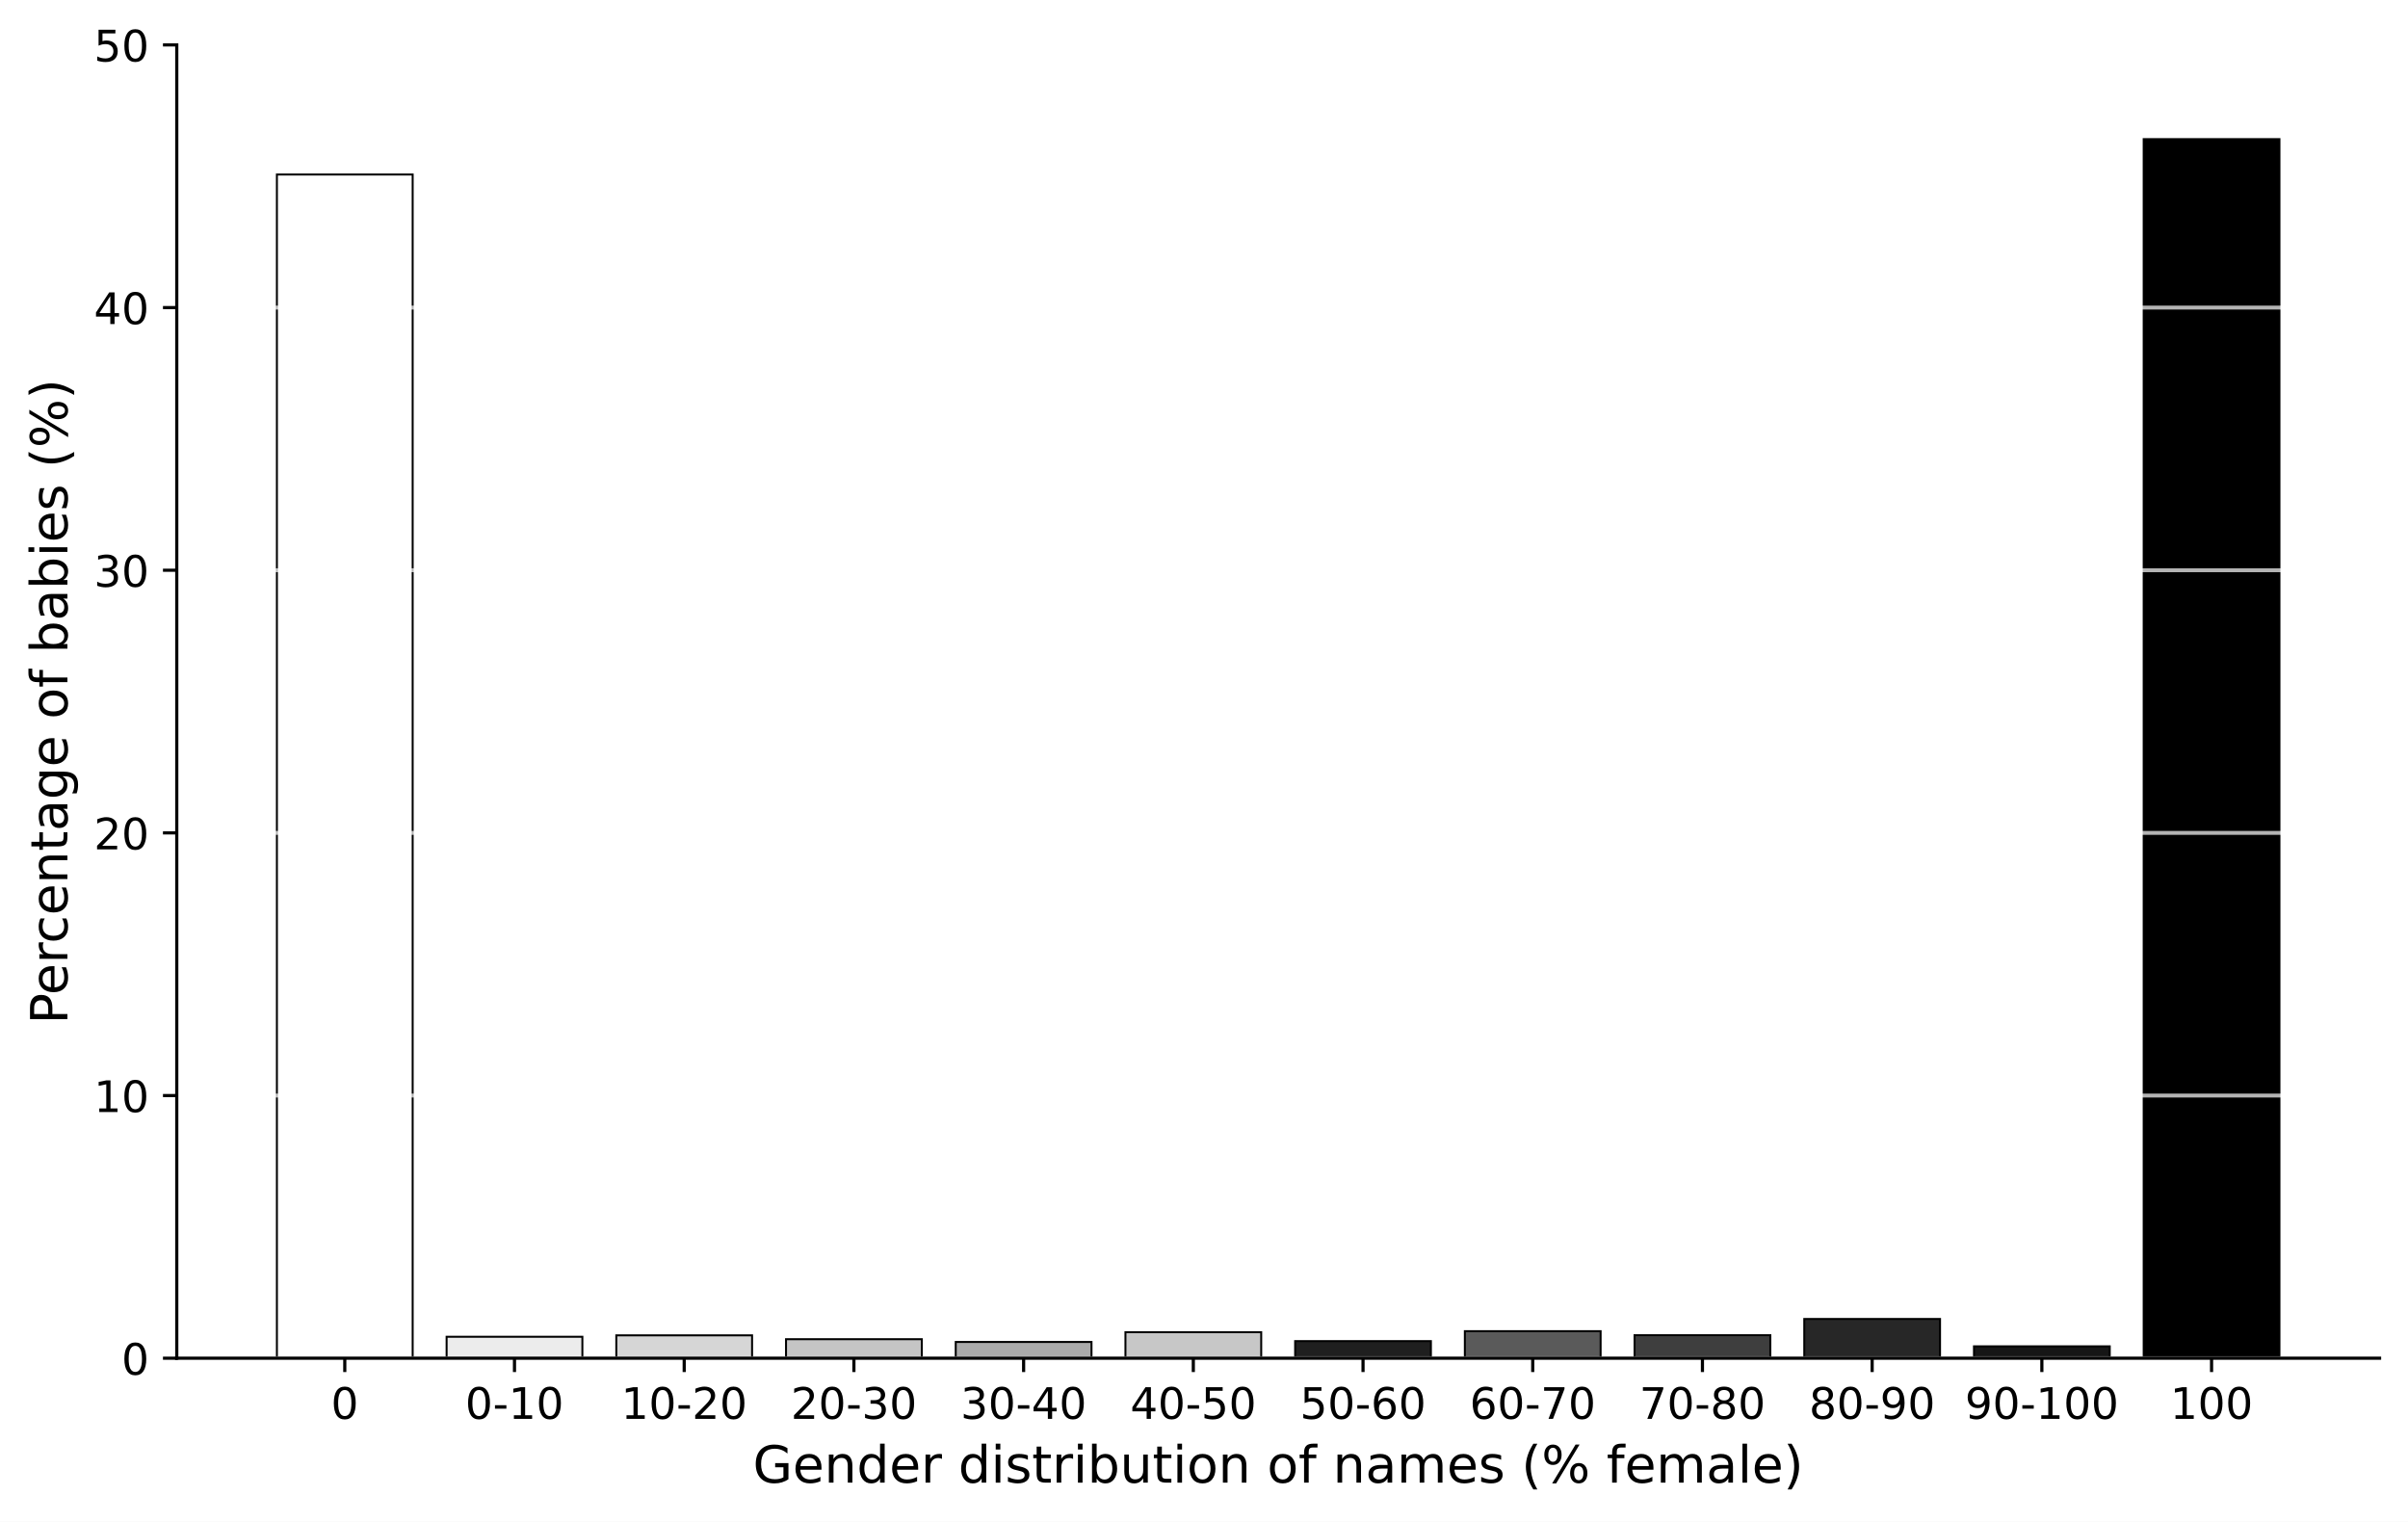
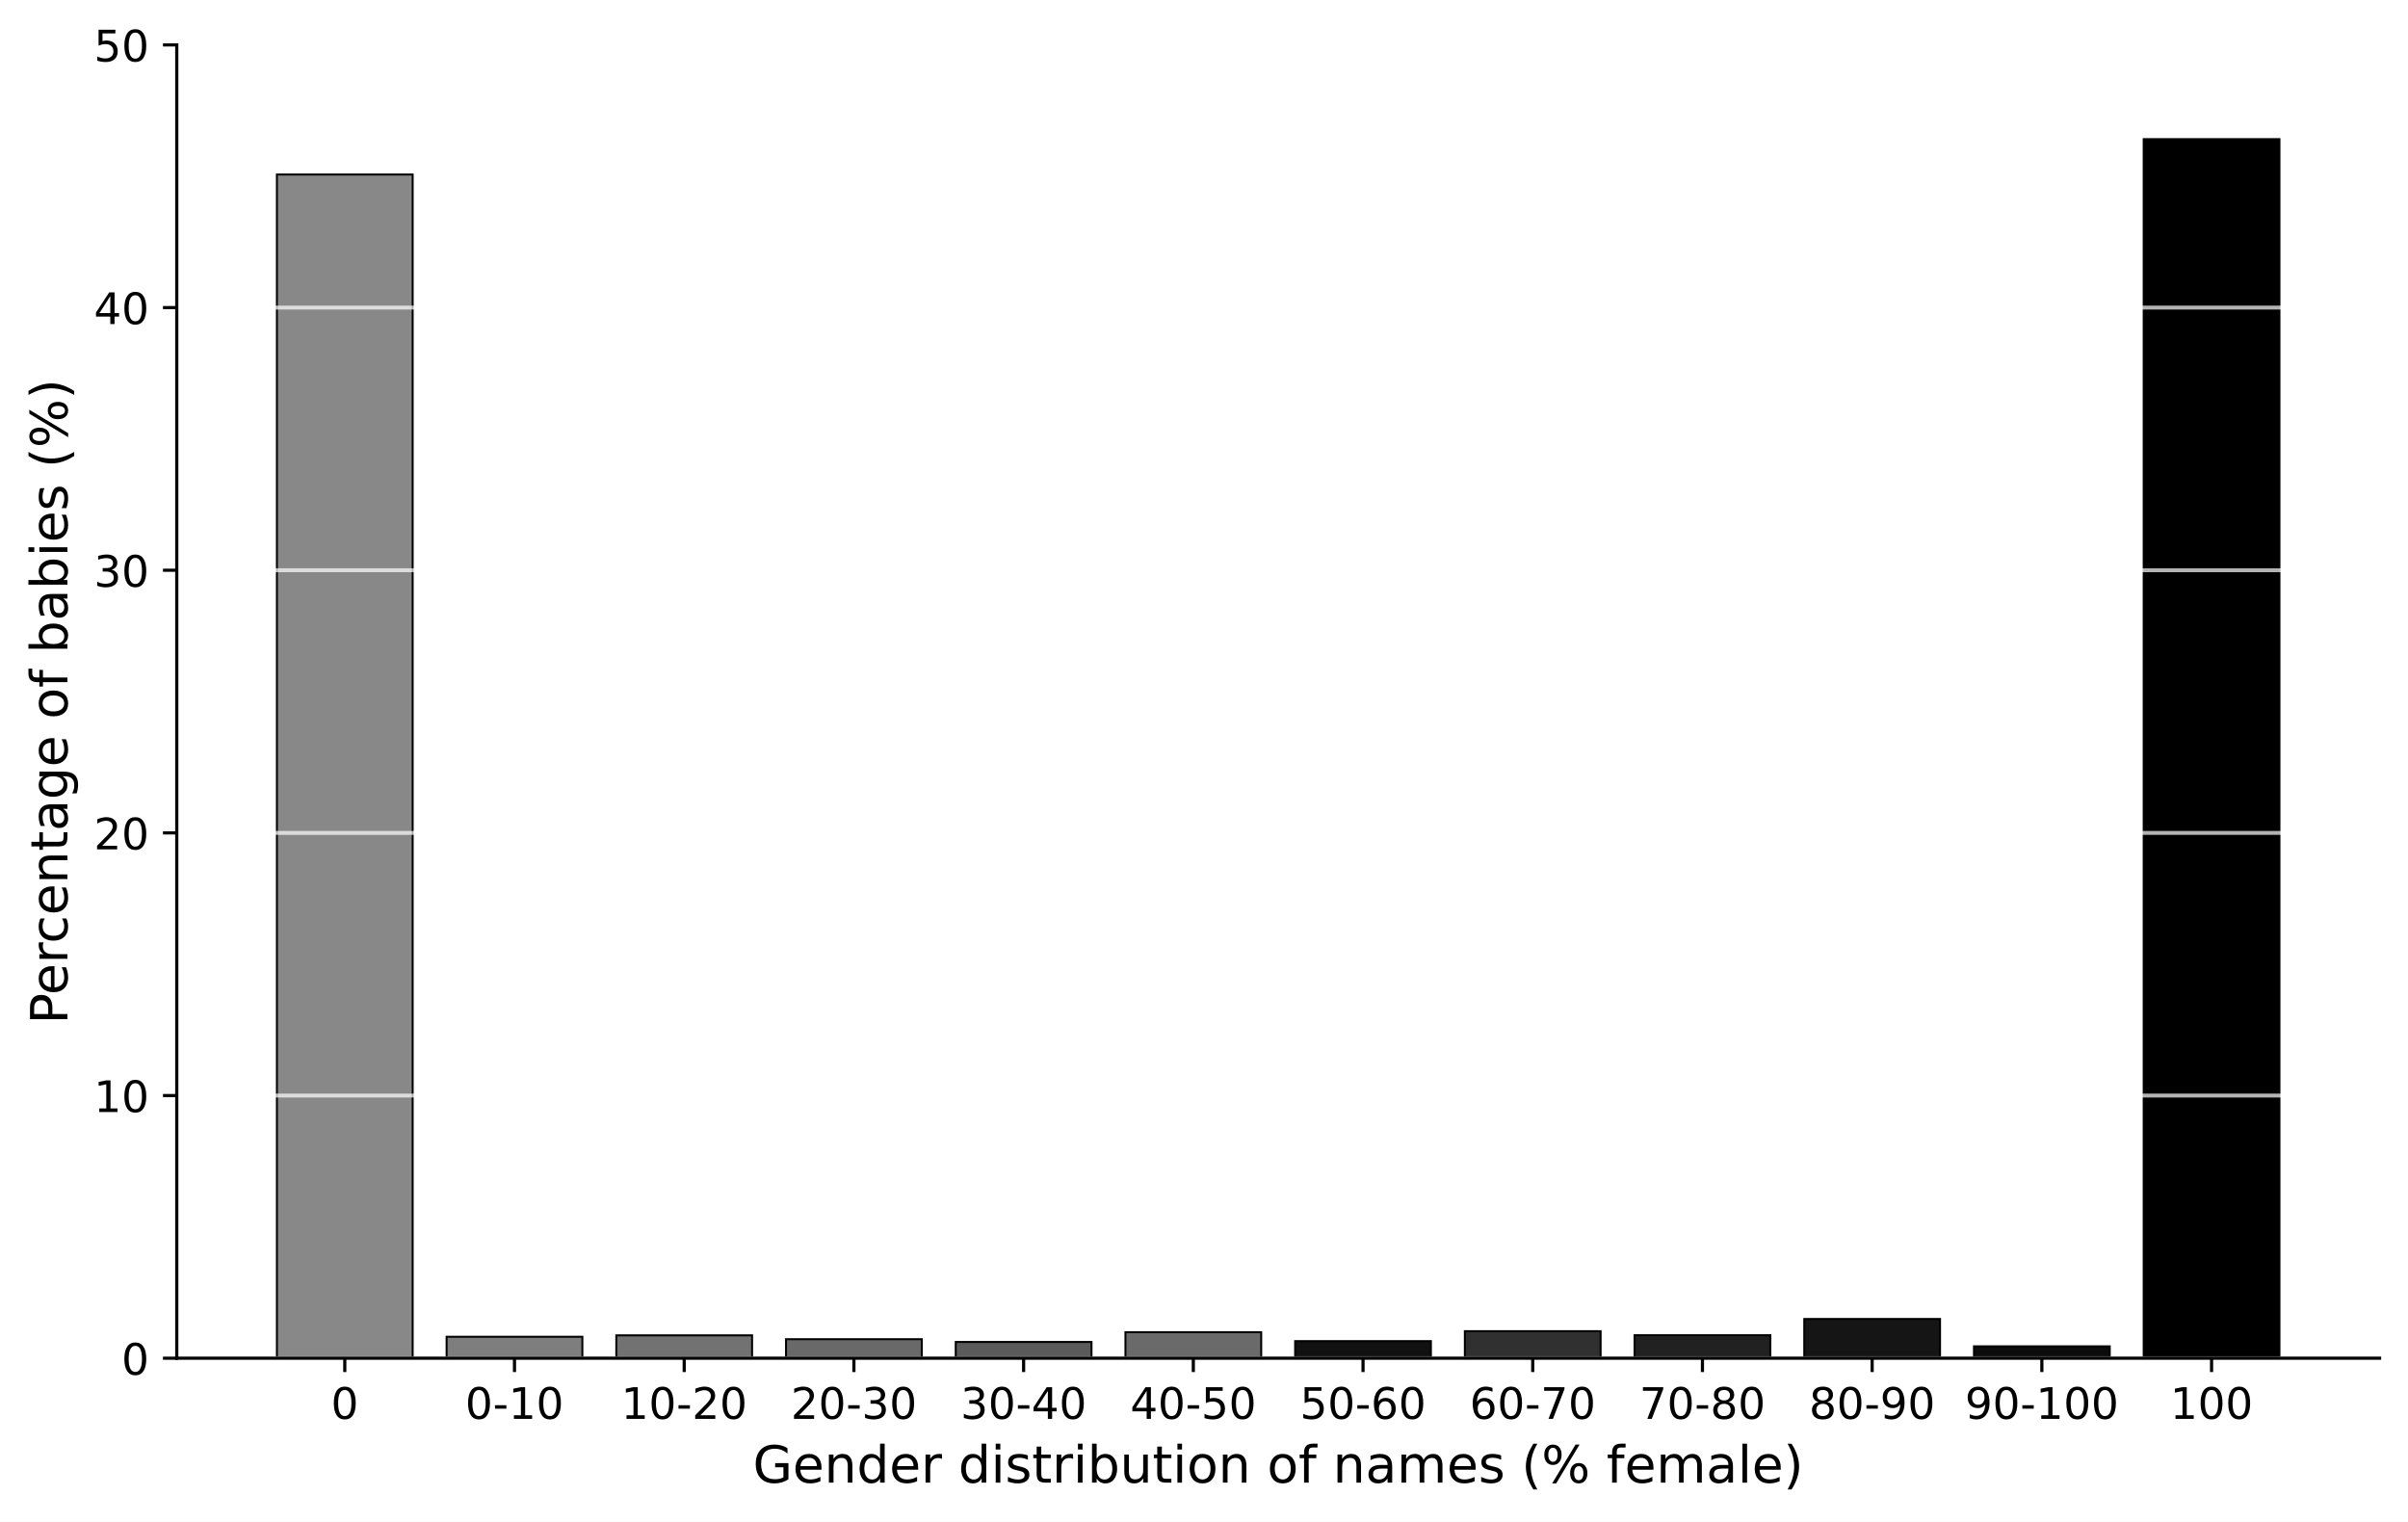
<svg xmlns="http://www.w3.org/2000/svg" xmlns:xlink="http://www.w3.org/1999/xlink" width="609.979pt" height="385.447pt" viewBox="0 0 609.979 385.447" version="1.1">
  <defs>
    <style type="text/css">*{stroke-linejoin: round; stroke-linecap: butt}</style>
  </defs>
  <g id="figure_1">
    <g id="patch_1">
      <path d="M 0 385.447  L 609.979 385.447  L 609.979 0  L 0 0  z " style="fill: #ffffff" />
    </g>
    <g id="axes_1">
      <g id="patch_2">
        <path d="M 44.779 344.019  L 602.779 344.019  L 602.779 11.379  L 44.779 11.379  z " style="fill: #ffffff" />
      </g>
      <g id="patch_3">
-         <path d="M 70.143 344.019  L 104.534 344.019  L 104.534 44.206  L 70.143 44.206  z " clip-path="url(#p7a0586ca67)" style="fill: #ffffff; stroke: #000000; stroke-width: 0.5; stroke-linejoin: miter" />
+         <path d="M 70.143 344.019  L 104.534 344.019  L 104.534 44.206  L 70.143 44.206  z " clip-path="url(#p20e2da8991)" style="fill: #888888; stroke: #000000; stroke-width: 0.5; stroke-linejoin: miter" />
      </g>
      <g id="patch_4">
-         <path d="M 113.132 344.019  L 147.523 344.019  L 147.523 338.585  L 113.132 338.585  z " clip-path="url(#p7a0586ca67)" style="fill: #ececec; stroke: #000000; stroke-width: 0.5; stroke-linejoin: miter" />
+         <path d="M 113.132 344.019  L 147.523 344.019  L 147.523 338.585  L 113.132 338.585  z " clip-path="url(#p20e2da8991)" style="fill: #7e7e7e; stroke: #000000; stroke-width: 0.5; stroke-linejoin: miter" />
      </g>
      <g id="patch_5">
-         <path d="M 156.121 344.019  L 190.512 344.019  L 190.512 338.231  L 156.121 338.231  z " clip-path="url(#p7a0586ca67)" style="fill: #d6d6d6; stroke: #000000; stroke-width: 0.5; stroke-linejoin: miter" />
+         <path d="M 156.121 344.019  L 190.512 344.019  L 190.512 338.231  L 156.121 338.231  z " clip-path="url(#p20e2da8991)" style="fill: #727272; stroke: #000000; stroke-width: 0.5; stroke-linejoin: miter" />
      </g>
      <g id="patch_6">
-         <path d="M 199.11 344.019  L 233.502 344.019  L 233.502 339.203  L 199.11 339.203  z " clip-path="url(#p7a0586ca67)" style="fill: #c5c5c5; stroke: #000000; stroke-width: 0.5; stroke-linejoin: miter" />
+         <path d="M 199.11 344.019  L 233.502 344.019  L 233.502 339.203  L 199.11 339.203  z " clip-path="url(#p20e2da8991)" style="fill: #696969; stroke: #000000; stroke-width: 0.5; stroke-linejoin: miter" />
      </g>
      <g id="patch_7">
-         <path d="M 242.1 344.019  L 276.491 344.019  L 276.491 339.91  L 242.1 339.91  z " clip-path="url(#p7a0586ca67)" style="fill: #aaaaaa; stroke: #000000; stroke-width: 0.5; stroke-linejoin: miter" />
+         <path d="M 242.1 344.019  L 276.491 344.019  L 276.491 339.91  L 242.1 339.91  z " clip-path="url(#p20e2da8991)" style="fill: #5b5b5b; stroke: #000000; stroke-width: 0.5; stroke-linejoin: miter" />
      </g>
      <g id="patch_8">
-         <path d="M 285.089 344.019  L 319.48 344.019  L 319.48 337.436  L 285.089 337.436  z " clip-path="url(#p7a0586ca67)" style="fill: #c7c7c7; stroke: #000000; stroke-width: 0.5; stroke-linejoin: miter" />
+         <path d="M 285.089 344.019  L 319.48 344.019  L 319.48 337.436  L 285.089 337.436  z " clip-path="url(#p20e2da8991)" style="fill: #6a6a6a; stroke: #000000; stroke-width: 0.5; stroke-linejoin: miter" />
      </g>
      <g id="patch_9">
-         <path d="M 328.078 344.019  L 362.469 344.019  L 362.469 339.689  L 328.078 339.689  z " clip-path="url(#p7a0586ca67)" style="fill: #1f1f1f; stroke: #000000; stroke-width: 0.5; stroke-linejoin: miter" />
+         <path d="M 328.078 344.019  L 362.469 344.019  L 362.469 339.689  L 328.078 339.689  z " clip-path="url(#p20e2da8991)" style="fill: #111111; stroke: #000000; stroke-width: 0.5; stroke-linejoin: miter" />
      </g>
      <g id="patch_10">
-         <path d="M 371.067 344.019  L 405.459 344.019  L 405.459 337.171  L 371.067 337.171  z " clip-path="url(#p7a0586ca67)" style="fill: #5a5a5a; stroke: #000000; stroke-width: 0.5; stroke-linejoin: miter" />
+         <path d="M 371.067 344.019  L 405.459 344.019  L 405.459 337.171  L 371.067 337.171  z " clip-path="url(#p20e2da8991)" style="fill: #303030; stroke: #000000; stroke-width: 0.5; stroke-linejoin: miter" />
      </g>
      <g id="patch_11">
-         <path d="M 414.056 344.019  L 448.448 344.019  L 448.448 338.187  L 414.056 338.187  z " clip-path="url(#p7a0586ca67)" style="fill: #3e3e3e; stroke: #000000; stroke-width: 0.5; stroke-linejoin: miter" />
+         <path d="M 414.056 344.019  L 448.448 344.019  L 448.448 338.187  L 414.056 338.187  z " clip-path="url(#p20e2da8991)" style="fill: #212121; stroke: #000000; stroke-width: 0.5; stroke-linejoin: miter" />
      </g>
      <g id="patch_12">
-         <path d="M 457.046 344.019  L 491.437 344.019  L 491.437 334.078  L 457.046 334.078  z " clip-path="url(#p7a0586ca67)" style="fill: #272727; stroke: #000000; stroke-width: 0.5; stroke-linejoin: miter" />
+         <path d="M 457.046 344.019  L 491.437 344.019  L 491.437 334.078  L 457.046 334.078  z " clip-path="url(#p20e2da8991)" style="fill: #151515; stroke: #000000; stroke-width: 0.5; stroke-linejoin: miter" />
      </g>
      <g id="patch_13">
-         <path d="M 500.035 344.019  L 534.426 344.019  L 534.426 341.015  L 500.035 341.015  z " clip-path="url(#p7a0586ca67)" style="fill: #161616; stroke: #000000; stroke-width: 0.5; stroke-linejoin: miter" />
+         <path d="M 500.035 344.019  L 534.426 344.019  L 534.426 341.015  L 500.035 341.015  z " clip-path="url(#p20e2da8991)" style="fill: #0c0c0c; stroke: #000000; stroke-width: 0.5; stroke-linejoin: miter" />
      </g>
      <g id="patch_14">
-         <path d="M 543.024 344.019  L 577.415 344.019  L 577.415 35.237  L 543.024 35.237  z " clip-path="url(#p7a0586ca67)" style="stroke: #000000; stroke-width: 0.5; stroke-linejoin: miter" />
+         <path d="M 543.024 344.019  L 577.415 344.019  L 577.415 35.237  L 543.024 35.237  z " clip-path="url(#p20e2da8991)" style="stroke: #000000; stroke-width: 0.5; stroke-linejoin: miter" />
      </g>
      <g id="matplotlib.axis_1">
        <g id="xtick_1">
          <g id="line2d_1">
            <defs>
-               <path id="mb69857f9b3" d="M 0 0  L 0 3.5  " style="stroke: #000000; stroke-width: 0.8" />
+               <path id="m41a5207ced" d="M 0 0  L 0 3.5  " style="stroke: #000000; stroke-width: 0.8" />
            </defs>
            <g>
-               <use xlink:href="#mb69857f9b3" x="87.338" y="344.019" style="stroke: #000000; stroke-width: 0.8" />
+               <use xlink:href="#m41a5207ced" x="87.338" y="344.019" style="stroke: #000000; stroke-width: 0.8" />
            </g>
          </g>
          <g id="text_1">
            <g transform="translate(83.83901 359.3774) scale(0.11 -0.11)">
              <defs>
                <path id="DejaVuSans-30" d="M 2034 4250  Q 1547 4250 1301 3770  Q 1056 3291 1056 2328  Q 1056 1369 1301 889  Q 1547 409 2034 409  Q 2525 409 2770 889  Q 3016 1369 3016 2328  Q 3016 3291 2770 3770  Q 2525 4250 2034 4250  z M 2034 4750  Q 2819 4750 3233 4129  Q 3647 3509 3647 2328  Q 3647 1150 3233 529  Q 2819 -91 2034 -91  Q 1250 -91 836 529  Q 422 1150 422 2328  Q 422 3509 836 4129  Q 1250 4750 2034 4750  z " transform="scale(0.015625)" />
              </defs>
              <use xlink:href="#DejaVuSans-30" />
            </g>
          </g>
        </g>
        <g id="xtick_2">
          <g id="line2d_2">
            <g>
-               <use xlink:href="#mb69857f9b3" x="130.328" y="344.019" style="stroke: #000000; stroke-width: 0.8" />
+               <use xlink:href="#m41a5207ced" x="130.328" y="344.019" style="stroke: #000000; stroke-width: 0.8" />
            </g>
          </g>
          <g id="text_2">
            <g transform="translate(117.8452 359.3774) scale(0.11 -0.11)">
              <defs>
                <path id="DejaVuSans-2d" d="M 313 2009  L 1997 2009  L 1997 1497  L 313 1497  L 313 2009  z " transform="scale(0.015625)" />
                <path id="DejaVuSans-31" d="M 794 531  L 1825 531  L 1825 4091  L 703 3866  L 703 4441  L 1819 4666  L 2450 4666  L 2450 531  L 3481 531  L 3481 0  L 794 0  L 794 531  z " transform="scale(0.015625)" />
              </defs>
              <use xlink:href="#DejaVuSans-30" />
              <use xlink:href="#DejaVuSans-2d" transform="translate(63.62305 0)" />
              <use xlink:href="#DejaVuSans-31" transform="translate(99.70703 0)" />
              <use xlink:href="#DejaVuSans-30" transform="translate(163.3301 0)" />
            </g>
          </g>
        </g>
        <g id="xtick_3">
          <g id="line2d_3">
            <g>
-               <use xlink:href="#mb69857f9b3" x="173.317" y="344.019" style="stroke: #000000; stroke-width: 0.8" />
+               <use xlink:href="#m41a5207ced" x="173.317" y="344.019" style="stroke: #000000; stroke-width: 0.8" />
            </g>
          </g>
          <g id="text_3">
            <g transform="translate(157.335 359.3774) scale(0.11 -0.11)">
              <defs>
                <path id="DejaVuSans-32" d="M 1228 531  L 3431 531  L 3431 0  L 469 0  L 469 531  Q 828 903 1448 1529  Q 2069 2156 2228 2338  Q 2531 2678 2651 2914  Q 2772 3150 2772 3378  Q 2772 3750 2511 3984  Q 2250 4219 1831 4219  Q 1534 4219 1204 4116  Q 875 4013 500 3803  L 500 4441  Q 881 4594 1212 4672  Q 1544 4750 1819 4750  Q 2544 4750 2975 4387  Q 3406 4025 3406 3419  Q 3406 3131 3298 2873  Q 3191 2616 2906 2266  Q 2828 2175 2409 1742  Q 1991 1309 1228 531  z " transform="scale(0.015625)" />
              </defs>
              <use xlink:href="#DejaVuSans-31" />
              <use xlink:href="#DejaVuSans-30" transform="translate(63.62305 0)" />
              <use xlink:href="#DejaVuSans-2d" transform="translate(127.2461 0)" />
              <use xlink:href="#DejaVuSans-32" transform="translate(163.3301 0)" />
              <use xlink:href="#DejaVuSans-30" transform="translate(226.9531 0)" />
            </g>
          </g>
        </g>
        <g id="xtick_4">
          <g id="line2d_4">
            <g>
-               <use xlink:href="#mb69857f9b3" x="216.306" y="344.019" style="stroke: #000000; stroke-width: 0.8" />
+               <use xlink:href="#m41a5207ced" x="216.306" y="344.019" style="stroke: #000000; stroke-width: 0.8" />
            </g>
          </g>
          <g id="text_4">
            <g transform="translate(200.3242 359.3774) scale(0.11 -0.11)">
              <defs>
                <path id="DejaVuSans-33" d="M 2597 2516  Q 3050 2419 3304 2112  Q 3559 1806 3559 1356  Q 3559 666 3084 287  Q 2609 -91 1734 -91  Q 1441 -91 1130 -33  Q 819 25 488 141  L 488 750  Q 750 597 1062 519  Q 1375 441 1716 441  Q 2309 441 2620 675  Q 2931 909 2931 1356  Q 2931 1769 2642 2001  Q 2353 2234 1838 2234  L 1294 2234  L 1294 2753  L 1863 2753  Q 2328 2753 2575 2939  Q 2822 3125 2822 3475  Q 2822 3834 2567 4026  Q 2313 4219 1838 4219  Q 1578 4219 1281 4162  Q 984 4106 628 3988  L 628 4550  Q 988 4650 1302 4700  Q 1616 4750 1894 4750  Q 2613 4750 3031 4423  Q 3450 4097 3450 3541  Q 3450 3153 3228 2886  Q 3006 2619 2597 2516  z " transform="scale(0.015625)" />
              </defs>
              <use xlink:href="#DejaVuSans-32" />
              <use xlink:href="#DejaVuSans-30" transform="translate(63.62305 0)" />
              <use xlink:href="#DejaVuSans-2d" transform="translate(127.2461 0)" />
              <use xlink:href="#DejaVuSans-33" transform="translate(163.3301 0)" />
              <use xlink:href="#DejaVuSans-30" transform="translate(226.9531 0)" />
            </g>
          </g>
        </g>
        <g id="xtick_5">
          <g id="line2d_5">
            <g>
-               <use xlink:href="#mb69857f9b3" x="259.295" y="344.019" style="stroke: #000000; stroke-width: 0.8" />
+               <use xlink:href="#m41a5207ced" x="259.295" y="344.019" style="stroke: #000000; stroke-width: 0.8" />
            </g>
          </g>
          <g id="text_5">
            <g transform="translate(243.3134 359.3774) scale(0.11 -0.11)">
              <defs>
                <path id="DejaVuSans-34" d="M 2419 4116  L 825 1625  L 2419 1625  L 2419 4116  z M 2253 4666  L 3047 4666  L 3047 1625  L 3713 1625  L 3713 1100  L 3047 1100  L 3047 0  L 2419 0  L 2419 1100  L 313 1100  L 313 1709  L 2253 4666  z " transform="scale(0.015625)" />
              </defs>
              <use xlink:href="#DejaVuSans-33" />
              <use xlink:href="#DejaVuSans-30" transform="translate(63.62305 0)" />
              <use xlink:href="#DejaVuSans-2d" transform="translate(127.2461 0)" />
              <use xlink:href="#DejaVuSans-34" transform="translate(163.3301 0)" />
              <use xlink:href="#DejaVuSans-30" transform="translate(226.9531 0)" />
            </g>
          </g>
        </g>
        <g id="xtick_6">
          <g id="line2d_6">
            <g>
-               <use xlink:href="#mb69857f9b3" x="302.284" y="344.019" style="stroke: #000000; stroke-width: 0.8" />
+               <use xlink:href="#m41a5207ced" x="302.284" y="344.019" style="stroke: #000000; stroke-width: 0.8" />
            </g>
          </g>
          <g id="text_6">
            <g transform="translate(286.3027 359.3774) scale(0.11 -0.11)">
              <defs>
                <path id="DejaVuSans-35" d="M 691 4666  L 3169 4666  L 3169 4134  L 1269 4134  L 1269 2991  Q 1406 3038 1543 3061  Q 1681 3084 1819 3084  Q 2600 3084 3056 2656  Q 3513 2228 3513 1497  Q 3513 744 3044 326  Q 2575 -91 1722 -91  Q 1428 -91 1123 -41  Q 819 9 494 109  L 494 744  Q 775 591 1075 516  Q 1375 441 1709 441  Q 2250 441 2565 725  Q 2881 1009 2881 1497  Q 2881 1984 2565 2268  Q 2250 2553 1709 2553  Q 1456 2553 1204 2497  Q 953 2441 691 2322  L 691 4666  z " transform="scale(0.015625)" />
              </defs>
              <use xlink:href="#DejaVuSans-34" />
              <use xlink:href="#DejaVuSans-30" transform="translate(63.62305 0)" />
              <use xlink:href="#DejaVuSans-2d" transform="translate(127.2461 0)" />
              <use xlink:href="#DejaVuSans-35" transform="translate(163.3301 0)" />
              <use xlink:href="#DejaVuSans-30" transform="translate(226.9531 0)" />
            </g>
          </g>
        </g>
        <g id="xtick_7">
          <g id="line2d_7">
            <g>
-               <use xlink:href="#mb69857f9b3" x="345.274" y="344.019" style="stroke: #000000; stroke-width: 0.8" />
+               <use xlink:href="#m41a5207ced" x="345.274" y="344.019" style="stroke: #000000; stroke-width: 0.8" />
            </g>
          </g>
          <g id="text_7">
            <g transform="translate(329.2919 359.3774) scale(0.11 -0.11)">
              <defs>
                <path id="DejaVuSans-36" d="M 2113 2584  Q 1688 2584 1439 2293  Q 1191 2003 1191 1497  Q 1191 994 1439 701  Q 1688 409 2113 409  Q 2538 409 2786 701  Q 3034 994 3034 1497  Q 3034 2003 2786 2293  Q 2538 2584 2113 2584  z M 3366 4563  L 3366 3988  Q 3128 4100 2886 4159  Q 2644 4219 2406 4219  Q 1781 4219 1451 3797  Q 1122 3375 1075 2522  Q 1259 2794 1537 2939  Q 1816 3084 2150 3084  Q 2853 3084 3261 2657  Q 3669 2231 3669 1497  Q 3669 778 3244 343  Q 2819 -91 2113 -91  Q 1303 -91 875 529  Q 447 1150 447 2328  Q 447 3434 972 4092  Q 1497 4750 2381 4750  Q 2619 4750 2861 4703  Q 3103 4656 3366 4563  z " transform="scale(0.015625)" />
              </defs>
              <use xlink:href="#DejaVuSans-35" />
              <use xlink:href="#DejaVuSans-30" transform="translate(63.62305 0)" />
              <use xlink:href="#DejaVuSans-2d" transform="translate(127.2461 0)" />
              <use xlink:href="#DejaVuSans-36" transform="translate(163.3301 0)" />
              <use xlink:href="#DejaVuSans-30" transform="translate(226.9531 0)" />
            </g>
          </g>
        </g>
        <g id="xtick_8">
          <g id="line2d_8">
            <g>
-               <use xlink:href="#mb69857f9b3" x="388.263" y="344.019" style="stroke: #000000; stroke-width: 0.8" />
+               <use xlink:href="#m41a5207ced" x="388.263" y="344.019" style="stroke: #000000; stroke-width: 0.8" />
            </g>
          </g>
          <g id="text_8">
            <g transform="translate(372.2811 359.3774) scale(0.11 -0.11)">
              <defs>
                <path id="DejaVuSans-37" d="M 525 4666  L 3525 4666  L 3525 4397  L 1831 0  L 1172 0  L 2766 4134  L 525 4134  L 525 4666  z " transform="scale(0.015625)" />
              </defs>
              <use xlink:href="#DejaVuSans-36" />
              <use xlink:href="#DejaVuSans-30" transform="translate(63.62305 0)" />
              <use xlink:href="#DejaVuSans-2d" transform="translate(127.2461 0)" />
              <use xlink:href="#DejaVuSans-37" transform="translate(163.3301 0)" />
              <use xlink:href="#DejaVuSans-30" transform="translate(226.9531 0)" />
            </g>
          </g>
        </g>
        <g id="xtick_9">
          <g id="line2d_9">
            <g>
-               <use xlink:href="#mb69857f9b3" x="431.252" y="344.019" style="stroke: #000000; stroke-width: 0.8" />
+               <use xlink:href="#m41a5207ced" x="431.252" y="344.019" style="stroke: #000000; stroke-width: 0.8" />
            </g>
          </g>
          <g id="text_9">
            <g transform="translate(415.2703 359.3774) scale(0.11 -0.11)">
              <defs>
                <path id="DejaVuSans-38" d="M 2034 2216  Q 1584 2216 1326 1975  Q 1069 1734 1069 1313  Q 1069 891 1326 650  Q 1584 409 2034 409  Q 2484 409 2743 651  Q 3003 894 3003 1313  Q 3003 1734 2745 1975  Q 2488 2216 2034 2216  z M 1403 2484  Q 997 2584 770 2862  Q 544 3141 544 3541  Q 544 4100 942 4425  Q 1341 4750 2034 4750  Q 2731 4750 3128 4425  Q 3525 4100 3525 3541  Q 3525 3141 3298 2862  Q 3072 2584 2669 2484  Q 3125 2378 3379 2068  Q 3634 1759 3634 1313  Q 3634 634 3220 271  Q 2806 -91 2034 -91  Q 1263 -91 848 271  Q 434 634 434 1313  Q 434 1759 690 2068  Q 947 2378 1403 2484  z M 1172 3481  Q 1172 3119 1398 2916  Q 1625 2713 2034 2713  Q 2441 2713 2670 2916  Q 2900 3119 2900 3481  Q 2900 3844 2670 4047  Q 2441 4250 2034 4250  Q 1625 4250 1398 4047  Q 1172 3844 1172 3481  z " transform="scale(0.015625)" />
              </defs>
              <use xlink:href="#DejaVuSans-37" />
              <use xlink:href="#DejaVuSans-30" transform="translate(63.62305 0)" />
              <use xlink:href="#DejaVuSans-2d" transform="translate(127.2461 0)" />
              <use xlink:href="#DejaVuSans-38" transform="translate(163.3301 0)" />
              <use xlink:href="#DejaVuSans-30" transform="translate(226.9531 0)" />
            </g>
          </g>
        </g>
        <g id="xtick_10">
          <g id="line2d_10">
            <g>
-               <use xlink:href="#mb69857f9b3" x="474.241" y="344.019" style="stroke: #000000; stroke-width: 0.8" />
+               <use xlink:href="#m41a5207ced" x="474.241" y="344.019" style="stroke: #000000; stroke-width: 0.8" />
            </g>
          </g>
          <g id="text_10">
            <g transform="translate(458.2595 359.3774) scale(0.11 -0.11)">
              <defs>
                <path id="DejaVuSans-39" d="M 703 97  L 703 672  Q 941 559 1184 500  Q 1428 441 1663 441  Q 2288 441 2617 861  Q 2947 1281 2994 2138  Q 2813 1869 2534 1725  Q 2256 1581 1919 1581  Q 1219 1581 811 2004  Q 403 2428 403 3163  Q 403 3881 828 4315  Q 1253 4750 1959 4750  Q 2769 4750 3195 4129  Q 3622 3509 3622 2328  Q 3622 1225 3098 567  Q 2575 -91 1691 -91  Q 1453 -91 1209 -44  Q 966 3 703 97  z M 1959 2075  Q 2384 2075 2632 2365  Q 2881 2656 2881 3163  Q 2881 3666 2632 3958  Q 2384 4250 1959 4250  Q 1534 4250 1286 3958  Q 1038 3666 1038 3163  Q 1038 2656 1286 2365  Q 1534 2075 1959 2075  z " transform="scale(0.015625)" />
              </defs>
              <use xlink:href="#DejaVuSans-38" />
              <use xlink:href="#DejaVuSans-30" transform="translate(63.62305 0)" />
              <use xlink:href="#DejaVuSans-2d" transform="translate(127.2461 0)" />
              <use xlink:href="#DejaVuSans-39" transform="translate(163.3301 0)" />
              <use xlink:href="#DejaVuSans-30" transform="translate(226.9531 0)" />
            </g>
          </g>
        </g>
        <g id="xtick_11">
          <g id="line2d_11">
            <g>
-               <use xlink:href="#mb69857f9b3" x="517.231" y="344.019" style="stroke: #000000; stroke-width: 0.8" />
+               <use xlink:href="#m41a5207ced" x="517.231" y="344.019" style="stroke: #000000; stroke-width: 0.8" />
            </g>
          </g>
          <g id="text_11">
            <g transform="translate(497.7494 359.3774) scale(0.11 -0.11)">
              <use xlink:href="#DejaVuSans-39" />
              <use xlink:href="#DejaVuSans-30" transform="translate(63.62305 0)" />
              <use xlink:href="#DejaVuSans-2d" transform="translate(127.2461 0)" />
              <use xlink:href="#DejaVuSans-31" transform="translate(163.3301 0)" />
              <use xlink:href="#DejaVuSans-30" transform="translate(226.9531 0)" />
              <use xlink:href="#DejaVuSans-30" transform="translate(290.5762 0)" />
            </g>
          </g>
        </g>
        <g id="xtick_12">
          <g id="line2d_12">
            <g>
-               <use xlink:href="#mb69857f9b3" x="560.22" y="344.019" style="stroke: #000000; stroke-width: 0.8" />
+               <use xlink:href="#m41a5207ced" x="560.22" y="344.019" style="stroke: #000000; stroke-width: 0.8" />
            </g>
          </g>
          <g id="text_12">
            <g transform="translate(549.7216 359.3774) scale(0.11 -0.11)">
              <use xlink:href="#DejaVuSans-31" />
              <use xlink:href="#DejaVuSans-30" transform="translate(63.62305 0)" />
              <use xlink:href="#DejaVuSans-30" transform="translate(127.2461 0)" />
            </g>
          </g>
        </g>
        <g id="text_13">
          <g transform="translate(190.7149 375.543) scale(0.13 -0.13)">
            <defs>
              <path id="DejaVuSans-47" d="M 3809 666  L 3809 1919  L 2778 1919  L 2778 2438  L 4434 2438  L 4434 434  Q 4069 175 3628 42  Q 3188 -91 2688 -91  Q 1594 -91 976 548  Q 359 1188 359 2328  Q 359 3472 976 4111  Q 1594 4750 2688 4750  Q 3144 4750 3555 4637  Q 3966 4525 4313 4306  L 4313 3634  Q 3963 3931 3569 4081  Q 3175 4231 2741 4231  Q 1884 4231 1454 3753  Q 1025 3275 1025 2328  Q 1025 1384 1454 906  Q 1884 428 2741 428  Q 3075 428 3337 486  Q 3600 544 3809 666  z " transform="scale(0.015625)" />
              <path id="DejaVuSans-65" d="M 3597 1894  L 3597 1613  L 953 1613  Q 991 1019 1311 708  Q 1631 397 2203 397  Q 2534 397 2845 478  Q 3156 559 3463 722  L 3463 178  Q 3153 47 2828 -22  Q 2503 -91 2169 -91  Q 1331 -91 842 396  Q 353 884 353 1716  Q 353 2575 817 3079  Q 1281 3584 2069 3584  Q 2775 3584 3186 3129  Q 3597 2675 3597 1894  z M 3022 2063  Q 3016 2534 2758 2815  Q 2500 3097 2075 3097  Q 1594 3097 1305 2825  Q 1016 2553 972 2059  L 3022 2063  z " transform="scale(0.015625)" />
              <path id="DejaVuSans-6e" d="M 3513 2113  L 3513 0  L 2938 0  L 2938 2094  Q 2938 2591 2744 2837  Q 2550 3084 2163 3084  Q 1697 3084 1428 2787  Q 1159 2491 1159 1978  L 1159 0  L 581 0  L 581 3500  L 1159 3500  L 1159 2956  Q 1366 3272 1645 3428  Q 1925 3584 2291 3584  Q 2894 3584 3203 3211  Q 3513 2838 3513 2113  z " transform="scale(0.015625)" />
              <path id="DejaVuSans-64" d="M 2906 2969  L 2906 4863  L 3481 4863  L 3481 0  L 2906 0  L 2906 525  Q 2725 213 2448 61  Q 2172 -91 1784 -91  Q 1150 -91 751 415  Q 353 922 353 1747  Q 353 2572 751 3078  Q 1150 3584 1784 3584  Q 2172 3584 2448 3432  Q 2725 3281 2906 2969  z M 947 1747  Q 947 1113 1208 752  Q 1469 391 1925 391  Q 2381 391 2643 752  Q 2906 1113 2906 1747  Q 2906 2381 2643 2742  Q 2381 3103 1925 3103  Q 1469 3103 1208 2742  Q 947 2381 947 1747  z " transform="scale(0.015625)" />
              <path id="DejaVuSans-72" d="M 2631 2963  Q 2534 3019 2420 3045  Q 2306 3072 2169 3072  Q 1681 3072 1420 2755  Q 1159 2438 1159 1844  L 1159 0  L 581 0  L 581 3500  L 1159 3500  L 1159 2956  Q 1341 3275 1631 3429  Q 1922 3584 2338 3584  Q 2397 3584 2469 3576  Q 2541 3569 2628 3553  L 2631 2963  z " transform="scale(0.015625)" />
              <path id="DejaVuSans-20" transform="scale(0.015625)" />
              <path id="DejaVuSans-69" d="M 603 3500  L 1178 3500  L 1178 0  L 603 0  L 603 3500  z M 603 4863  L 1178 4863  L 1178 4134  L 603 4134  L 603 4863  z " transform="scale(0.015625)" />
              <path id="DejaVuSans-73" d="M 2834 3397  L 2834 2853  Q 2591 2978 2328 3040  Q 2066 3103 1784 3103  Q 1356 3103 1142 2972  Q 928 2841 928 2578  Q 928 2378 1081 2264  Q 1234 2150 1697 2047  L 1894 2003  Q 2506 1872 2764 1633  Q 3022 1394 3022 966  Q 3022 478 2636 193  Q 2250 -91 1575 -91  Q 1294 -91 989 -36  Q 684 19 347 128  L 347 722  Q 666 556 975 473  Q 1284 391 1588 391  Q 1994 391 2212 530  Q 2431 669 2431 922  Q 2431 1156 2273 1281  Q 2116 1406 1581 1522  L 1381 1569  Q 847 1681 609 1914  Q 372 2147 372 2553  Q 372 3047 722 3315  Q 1072 3584 1716 3584  Q 2034 3584 2315 3537  Q 2597 3491 2834 3397  z " transform="scale(0.015625)" />
              <path id="DejaVuSans-74" d="M 1172 4494  L 1172 3500  L 2356 3500  L 2356 3053  L 1172 3053  L 1172 1153  Q 1172 725 1289 603  Q 1406 481 1766 481  L 2356 481  L 2356 0  L 1766 0  Q 1100 0 847 248  Q 594 497 594 1153  L 594 3053  L 172 3053  L 172 3500  L 594 3500  L 594 4494  L 1172 4494  z " transform="scale(0.015625)" />
              <path id="DejaVuSans-62" d="M 3116 1747  Q 3116 2381 2855 2742  Q 2594 3103 2138 3103  Q 1681 3103 1420 2742  Q 1159 2381 1159 1747  Q 1159 1113 1420 752  Q 1681 391 2138 391  Q 2594 391 2855 752  Q 3116 1113 3116 1747  z M 1159 2969  Q 1341 3281 1617 3432  Q 1894 3584 2278 3584  Q 2916 3584 3314 3078  Q 3713 2572 3713 1747  Q 3713 922 3314 415  Q 2916 -91 2278 -91  Q 1894 -91 1617 61  Q 1341 213 1159 525  L 1159 0  L 581 0  L 581 4863  L 1159 4863  L 1159 2969  z " transform="scale(0.015625)" />
              <path id="DejaVuSans-75" d="M 544 1381  L 544 3500  L 1119 3500  L 1119 1403  Q 1119 906 1312 657  Q 1506 409 1894 409  Q 2359 409 2629 706  Q 2900 1003 2900 1516  L 2900 3500  L 3475 3500  L 3475 0  L 2900 0  L 2900 538  Q 2691 219 2414 64  Q 2138 -91 1772 -91  Q 1169 -91 856 284  Q 544 659 544 1381  z M 1991 3584  L 1991 3584  z " transform="scale(0.015625)" />
              <path id="DejaVuSans-6f" d="M 1959 3097  Q 1497 3097 1228 2736  Q 959 2375 959 1747  Q 959 1119 1226 758  Q 1494 397 1959 397  Q 2419 397 2687 759  Q 2956 1122 2956 1747  Q 2956 2369 2687 2733  Q 2419 3097 1959 3097  z M 1959 3584  Q 2709 3584 3137 3096  Q 3566 2609 3566 1747  Q 3566 888 3137 398  Q 2709 -91 1959 -91  Q 1206 -91 779 398  Q 353 888 353 1747  Q 353 2609 779 3096  Q 1206 3584 1959 3584  z " transform="scale(0.015625)" />
              <path id="DejaVuSans-66" d="M 2375 4863  L 2375 4384  L 1825 4384  Q 1516 4384 1395 4259  Q 1275 4134 1275 3809  L 1275 3500  L 2222 3500  L 2222 3053  L 1275 3053  L 1275 0  L 697 0  L 697 3053  L 147 3053  L 147 3500  L 697 3500  L 697 3744  Q 697 4328 969 4595  Q 1241 4863 1831 4863  L 2375 4863  z " transform="scale(0.015625)" />
              <path id="DejaVuSans-61" d="M 2194 1759  Q 1497 1759 1228 1600  Q 959 1441 959 1056  Q 959 750 1161 570  Q 1363 391 1709 391  Q 2188 391 2477 730  Q 2766 1069 2766 1631  L 2766 1759  L 2194 1759  z M 3341 1997  L 3341 0  L 2766 0  L 2766 531  Q 2569 213 2275 61  Q 1981 -91 1556 -91  Q 1019 -91 701 211  Q 384 513 384 1019  Q 384 1609 779 1909  Q 1175 2209 1959 2209  L 2766 2209  L 2766 2266  Q 2766 2663 2505 2880  Q 2244 3097 1772 3097  Q 1472 3097 1187 3025  Q 903 2953 641 2809  L 641 3341  Q 956 3463 1253 3523  Q 1550 3584 1831 3584  Q 2591 3584 2966 3190  Q 3341 2797 3341 1997  z " transform="scale(0.015625)" />
              <path id="DejaVuSans-6d" d="M 3328 2828  Q 3544 3216 3844 3400  Q 4144 3584 4550 3584  Q 5097 3584 5394 3201  Q 5691 2819 5691 2113  L 5691 0  L 5113 0  L 5113 2094  Q 5113 2597 4934 2840  Q 4756 3084 4391 3084  Q 3944 3084 3684 2787  Q 3425 2491 3425 1978  L 3425 0  L 2847 0  L 2847 2094  Q 2847 2600 2669 2842  Q 2491 3084 2119 3084  Q 1678 3084 1418 2786  Q 1159 2488 1159 1978  L 1159 0  L 581 0  L 581 3500  L 1159 3500  L 1159 2956  Q 1356 3278 1631 3431  Q 1906 3584 2284 3584  Q 2666 3584 2933 3390  Q 3200 3197 3328 2828  z " transform="scale(0.015625)" />
              <path id="DejaVuSans-28" d="M 1984 4856  Q 1566 4138 1362 3434  Q 1159 2731 1159 2009  Q 1159 1288 1364 580  Q 1569 -128 1984 -844  L 1484 -844  Q 1016 -109 783 600  Q 550 1309 550 2009  Q 550 2706 781 3412  Q 1013 4119 1484 4856  L 1984 4856  z " transform="scale(0.015625)" />
              <path id="DejaVuSans-25" d="M 4653 2053  Q 4381 2053 4226 1822  Q 4072 1591 4072 1178  Q 4072 772 4226 539  Q 4381 306 4653 306  Q 4919 306 5073 539  Q 5228 772 5228 1178  Q 5228 1588 5073 1820  Q 4919 2053 4653 2053  z M 4653 2450  Q 5147 2450 5437 2106  Q 5728 1763 5728 1178  Q 5728 594 5436 251  Q 5144 -91 4653 -91  Q 4153 -91 3862 251  Q 3572 594 3572 1178  Q 3572 1766 3864 2108  Q 4156 2450 4653 2450  z M 1428 4353  Q 1159 4353 1004 4120  Q 850 3888 850 3481  Q 850 3069 1003 2837  Q 1156 2606 1428 2606  Q 1700 2606 1854 2837  Q 2009 3069 2009 3481  Q 2009 3884 1853 4118  Q 1697 4353 1428 4353  z M 4250 4750  L 4750 4750  L 1831 -91  L 1331 -91  L 4250 4750  z M 1428 4750  Q 1922 4750 2215 4408  Q 2509 4066 2509 3481  Q 2509 2891 2217 2550  Q 1925 2209 1428 2209  Q 931 2209 642 2551  Q 353 2894 353 3481  Q 353 4063 643 4406  Q 934 4750 1428 4750  z " transform="scale(0.015625)" />
              <path id="DejaVuSans-6c" d="M 603 4863  L 1178 4863  L 1178 0  L 603 0  L 603 4863  z " transform="scale(0.015625)" />
              <path id="DejaVuSans-29" d="M 513 4856  L 1013 4856  Q 1481 4119 1714 3412  Q 1947 2706 1947 2009  Q 1947 1309 1714 600  Q 1481 -109 1013 -844  L 513 -844  Q 928 -128 1133 580  Q 1338 1288 1338 2009  Q 1338 2731 1133 3434  Q 928 4138 513 4856  z " transform="scale(0.015625)" />
            </defs>
            <use xlink:href="#DejaVuSans-47" />
            <use xlink:href="#DejaVuSans-65" transform="translate(77.49023 0)" />
            <use xlink:href="#DejaVuSans-6e" transform="translate(139.0137 0)" />
            <use xlink:href="#DejaVuSans-64" transform="translate(202.3926 0)" />
            <use xlink:href="#DejaVuSans-65" transform="translate(265.8691 0)" />
            <use xlink:href="#DejaVuSans-72" transform="translate(327.3926 0)" />
            <use xlink:href="#DejaVuSans-20" transform="translate(368.5059 0)" />
            <use xlink:href="#DejaVuSans-64" transform="translate(400.293 0)" />
            <use xlink:href="#DejaVuSans-69" transform="translate(463.7695 0)" />
            <use xlink:href="#DejaVuSans-73" transform="translate(491.5527 0)" />
            <use xlink:href="#DejaVuSans-74" transform="translate(543.6523 0)" />
            <use xlink:href="#DejaVuSans-72" transform="translate(582.8613 0)" />
            <use xlink:href="#DejaVuSans-69" transform="translate(623.9746 0)" />
            <use xlink:href="#DejaVuSans-62" transform="translate(651.7578 0)" />
            <use xlink:href="#DejaVuSans-75" transform="translate(715.2344 0)" />
            <use xlink:href="#DejaVuSans-74" transform="translate(778.6133 0)" />
            <use xlink:href="#DejaVuSans-69" transform="translate(817.8223 0)" />
            <use xlink:href="#DejaVuSans-6f" transform="translate(845.6055 0)" />
            <use xlink:href="#DejaVuSans-6e" transform="translate(906.7871 0)" />
            <use xlink:href="#DejaVuSans-20" transform="translate(970.166 0)" />
            <use xlink:href="#DejaVuSans-6f" transform="translate(1001.953 0)" />
            <use xlink:href="#DejaVuSans-66" transform="translate(1063.135 0)" />
            <use xlink:href="#DejaVuSans-20" transform="translate(1098.34 0)" />
            <use xlink:href="#DejaVuSans-6e" transform="translate(1130.127 0)" />
            <use xlink:href="#DejaVuSans-61" transform="translate(1193.506 0)" />
            <use xlink:href="#DejaVuSans-6d" transform="translate(1254.785 0)" />
            <use xlink:href="#DejaVuSans-65" transform="translate(1352.197 0)" />
            <use xlink:href="#DejaVuSans-73" transform="translate(1413.721 0)" />
            <use xlink:href="#DejaVuSans-20" transform="translate(1465.82 0)" />
            <use xlink:href="#DejaVuSans-28" transform="translate(1497.607 0)" />
            <use xlink:href="#DejaVuSans-25" transform="translate(1536.621 0)" />
            <use xlink:href="#DejaVuSans-20" transform="translate(1631.641 0)" />
            <use xlink:href="#DejaVuSans-66" transform="translate(1663.428 0)" />
            <use xlink:href="#DejaVuSans-65" transform="translate(1698.633 0)" />
            <use xlink:href="#DejaVuSans-6d" transform="translate(1760.156 0)" />
            <use xlink:href="#DejaVuSans-61" transform="translate(1857.568 0)" />
            <use xlink:href="#DejaVuSans-6c" transform="translate(1918.848 0)" />
            <use xlink:href="#DejaVuSans-65" transform="translate(1946.631 0)" />
            <use xlink:href="#DejaVuSans-29" transform="translate(2008.154 0)" />
          </g>
        </g>
      </g>
      <g id="matplotlib.axis_2">
        <g id="ytick_1">
          <g id="line2d_13">
-             <path d="M 44.779 344.019  L 602.779 344.019  " clip-path="url(#p7a0586ca67)" style="fill: none; stroke: #ffffff; stroke-opacity: 0.7; stroke-linecap: square" />
+             <path d="M 44.779 344.019  L 602.779 344.019  " clip-path="url(#p20e2da8991)" style="fill: none; stroke: #ffffff; stroke-opacity: 0.7; stroke-linecap: square" />
          </g>
          <g id="line2d_14">
            <defs>
-               <path id="m41d9df59c7" d="M 0 0  L -3.5 0  " style="stroke: #000000; stroke-width: 0.8" />
+               <path id="m3c53d206e0" d="M 0 0  L -3.5 0  " style="stroke: #000000; stroke-width: 0.8" />
            </defs>
            <g>
-               <use xlink:href="#m41d9df59c7" x="44.779" y="344.019" style="stroke: #000000; stroke-width: 0.8" />
+               <use xlink:href="#m3c53d206e0" x="44.779" y="344.019" style="stroke: #000000; stroke-width: 0.8" />
            </g>
          </g>
          <g id="text_14">
            <g transform="translate(30.78031 348.1983) scale(0.11 -0.11)">
              <use xlink:href="#DejaVuSans-30" />
            </g>
          </g>
        </g>
        <g id="ytick_2">
          <g id="line2d_15">
-             <path d="M 44.779 277.491  L 602.779 277.491  " clip-path="url(#p7a0586ca67)" style="fill: none; stroke: #ffffff; stroke-opacity: 0.7; stroke-linecap: square" />
+             <path d="M 44.779 277.491  L 602.779 277.491  " clip-path="url(#p20e2da8991)" style="fill: none; stroke: #ffffff; stroke-opacity: 0.7; stroke-linecap: square" />
          </g>
          <g id="line2d_16">
            <g>
-               <use xlink:href="#m41d9df59c7" x="44.779" y="277.491" style="stroke: #000000; stroke-width: 0.8" />
+               <use xlink:href="#m3c53d206e0" x="44.779" y="277.491" style="stroke: #000000; stroke-width: 0.8" />
            </g>
          </g>
          <g id="text_15">
            <g transform="translate(23.78156 281.6703) scale(0.11 -0.11)">
              <use xlink:href="#DejaVuSans-31" />
              <use xlink:href="#DejaVuSans-30" transform="translate(63.62305 0)" />
            </g>
          </g>
        </g>
        <g id="ytick_3">
          <g id="line2d_17">
-             <path d="M 44.779 210.963  L 602.779 210.963  " clip-path="url(#p7a0586ca67)" style="fill: none; stroke: #ffffff; stroke-opacity: 0.7; stroke-linecap: square" />
+             <path d="M 44.779 210.963  L 602.779 210.963  " clip-path="url(#p20e2da8991)" style="fill: none; stroke: #ffffff; stroke-opacity: 0.7; stroke-linecap: square" />
          </g>
          <g id="line2d_18">
            <g>
-               <use xlink:href="#m41d9df59c7" x="44.779" y="210.963" style="stroke: #000000; stroke-width: 0.8" />
+               <use xlink:href="#m3c53d206e0" x="44.779" y="210.963" style="stroke: #000000; stroke-width: 0.8" />
            </g>
          </g>
          <g id="text_16">
            <g transform="translate(23.78156 215.1423) scale(0.11 -0.11)">
              <use xlink:href="#DejaVuSans-32" />
              <use xlink:href="#DejaVuSans-30" transform="translate(63.62305 0)" />
            </g>
          </g>
        </g>
        <g id="ytick_4">
          <g id="line2d_19">
-             <path d="M 44.779 144.435  L 602.779 144.435  " clip-path="url(#p7a0586ca67)" style="fill: none; stroke: #ffffff; stroke-opacity: 0.7; stroke-linecap: square" />
+             <path d="M 44.779 144.435  L 602.779 144.435  " clip-path="url(#p20e2da8991)" style="fill: none; stroke: #ffffff; stroke-opacity: 0.7; stroke-linecap: square" />
          </g>
          <g id="line2d_20">
            <g>
-               <use xlink:href="#m41d9df59c7" x="44.779" y="144.435" style="stroke: #000000; stroke-width: 0.8" />
+               <use xlink:href="#m3c53d206e0" x="44.779" y="144.435" style="stroke: #000000; stroke-width: 0.8" />
            </g>
          </g>
          <g id="text_17">
            <g transform="translate(23.78156 148.6143) scale(0.11 -0.11)">
              <use xlink:href="#DejaVuSans-33" />
              <use xlink:href="#DejaVuSans-30" transform="translate(63.62305 0)" />
            </g>
          </g>
        </g>
        <g id="ytick_5">
          <g id="line2d_21">
-             <path d="M 44.779 77.907  L 602.779 77.907  " clip-path="url(#p7a0586ca67)" style="fill: none; stroke: #ffffff; stroke-opacity: 0.7; stroke-linecap: square" />
+             <path d="M 44.779 77.907  L 602.779 77.907  " clip-path="url(#p20e2da8991)" style="fill: none; stroke: #ffffff; stroke-opacity: 0.7; stroke-linecap: square" />
          </g>
          <g id="line2d_22">
            <g>
-               <use xlink:href="#m41d9df59c7" x="44.779" y="77.907" style="stroke: #000000; stroke-width: 0.8" />
+               <use xlink:href="#m3c53d206e0" x="44.779" y="77.907" style="stroke: #000000; stroke-width: 0.8" />
            </g>
          </g>
          <g id="text_18">
            <g transform="translate(23.78156 82.08628) scale(0.11 -0.11)">
              <use xlink:href="#DejaVuSans-34" />
              <use xlink:href="#DejaVuSans-30" transform="translate(63.62305 0)" />
            </g>
          </g>
        </g>
        <g id="ytick_6">
          <g id="line2d_23">
-             <path d="M 44.779 11.379  L 602.779 11.379  " clip-path="url(#p7a0586ca67)" style="fill: none; stroke: #ffffff; stroke-opacity: 0.7; stroke-linecap: square" />
+             <path d="M 44.779 11.379  L 602.779 11.379  " clip-path="url(#p20e2da8991)" style="fill: none; stroke: #ffffff; stroke-opacity: 0.7; stroke-linecap: square" />
          </g>
          <g id="line2d_24">
            <g>
-               <use xlink:href="#m41d9df59c7" x="44.779" y="11.379" style="stroke: #000000; stroke-width: 0.8" />
+               <use xlink:href="#m3c53d206e0" x="44.779" y="11.379" style="stroke: #000000; stroke-width: 0.8" />
            </g>
          </g>
          <g id="text_19">
            <g transform="translate(23.78156 15.55828) scale(0.11 -0.11)">
              <use xlink:href="#DejaVuSans-35" />
              <use xlink:href="#DejaVuSans-30" transform="translate(63.62305 0)" />
            </g>
          </g>
        </g>
        <g id="text_20">
          <g transform="translate(17.07797 259.397) rotate(-90) scale(0.13 -0.13)">
            <defs>
              <path id="DejaVuSans-50" d="M 1259 4147  L 1259 2394  L 2053 2394  Q 2494 2394 2734 2622  Q 2975 2850 2975 3272  Q 2975 3691 2734 3919  Q 2494 4147 2053 4147  L 1259 4147  z M 628 4666  L 2053 4666  Q 2838 4666 3239 4311  Q 3641 3956 3641 3272  Q 3641 2581 3239 2228  Q 2838 1875 2053 1875  L 1259 1875  L 1259 0  L 628 0  L 628 4666  z " transform="scale(0.015625)" />
              <path id="DejaVuSans-63" d="M 3122 3366  L 3122 2828  Q 2878 2963 2633 3030  Q 2388 3097 2138 3097  Q 1578 3097 1268 2742  Q 959 2388 959 1747  Q 959 1106 1268 751  Q 1578 397 2138 397  Q 2388 397 2633 464  Q 2878 531 3122 666  L 3122 134  Q 2881 22 2623 -34  Q 2366 -91 2075 -91  Q 1284 -91 818 406  Q 353 903 353 1747  Q 353 2603 823 3093  Q 1294 3584 2113 3584  Q 2378 3584 2631 3529  Q 2884 3475 3122 3366  z " transform="scale(0.015625)" />
              <path id="DejaVuSans-67" d="M 2906 1791  Q 2906 2416 2648 2759  Q 2391 3103 1925 3103  Q 1463 3103 1205 2759  Q 947 2416 947 1791  Q 947 1169 1205 825  Q 1463 481 1925 481  Q 2391 481 2648 825  Q 2906 1169 2906 1791  z M 3481 434  Q 3481 -459 3084 -895  Q 2688 -1331 1869 -1331  Q 1566 -1331 1297 -1286  Q 1028 -1241 775 -1147  L 775 -588  Q 1028 -725 1275 -790  Q 1522 -856 1778 -856  Q 2344 -856 2625 -561  Q 2906 -266 2906 331  L 2906 616  Q 2728 306 2450 153  Q 2172 0 1784 0  Q 1141 0 747 490  Q 353 981 353 1791  Q 353 2603 747 3093  Q 1141 3584 1784 3584  Q 2172 3584 2450 3431  Q 2728 3278 2906 2969  L 2906 3500  L 3481 3500  L 3481 434  z " transform="scale(0.015625)" />
            </defs>
            <use xlink:href="#DejaVuSans-50" />
            <use xlink:href="#DejaVuSans-65" transform="translate(56.67773 0)" />
            <use xlink:href="#DejaVuSans-72" transform="translate(118.2012 0)" />
            <use xlink:href="#DejaVuSans-63" transform="translate(157.0645 0)" />
            <use xlink:href="#DejaVuSans-65" transform="translate(212.0449 0)" />
            <use xlink:href="#DejaVuSans-6e" transform="translate(273.5684 0)" />
            <use xlink:href="#DejaVuSans-74" transform="translate(336.9473 0)" />
            <use xlink:href="#DejaVuSans-61" transform="translate(376.1562 0)" />
            <use xlink:href="#DejaVuSans-67" transform="translate(437.4355 0)" />
            <use xlink:href="#DejaVuSans-65" transform="translate(500.9121 0)" />
            <use xlink:href="#DejaVuSans-20" transform="translate(562.4355 0)" />
            <use xlink:href="#DejaVuSans-6f" transform="translate(594.2227 0)" />
            <use xlink:href="#DejaVuSans-66" transform="translate(655.4043 0)" />
            <use xlink:href="#DejaVuSans-20" transform="translate(690.6094 0)" />
            <use xlink:href="#DejaVuSans-62" transform="translate(722.3965 0)" />
            <use xlink:href="#DejaVuSans-61" transform="translate(785.873 0)" />
            <use xlink:href="#DejaVuSans-62" transform="translate(847.1523 0)" />
            <use xlink:href="#DejaVuSans-69" transform="translate(910.6289 0)" />
            <use xlink:href="#DejaVuSans-65" transform="translate(938.4121 0)" />
            <use xlink:href="#DejaVuSans-73" transform="translate(999.9355 0)" />
            <use xlink:href="#DejaVuSans-20" transform="translate(1052.035 0)" />
            <use xlink:href="#DejaVuSans-28" transform="translate(1083.822 0)" />
            <use xlink:href="#DejaVuSans-25" transform="translate(1122.836 0)" />
            <use xlink:href="#DejaVuSans-29" transform="translate(1217.855 0)" />
          </g>
        </g>
      </g>
      <g id="patch_15">
        <path d="M 44.779 344.019  L 44.779 11.379  " style="fill: none; stroke: #000000; stroke-width: 0.8; stroke-linejoin: miter; stroke-linecap: square" />
      </g>
      <g id="patch_16">
        <path d="M 44.779 344.019  L 602.779 344.019  " style="fill: none; stroke: #000000; stroke-width: 0.8; stroke-linejoin: miter; stroke-linecap: square" />
      </g>
    </g>
  </g>
  <defs>
-     <clipPath id="p7a0586ca67">
+     <clipPath id="p20e2da8991">
      <rect x="44.779" y="11.379" width="558" height="332.64" />
    </clipPath>
  </defs>
</svg>
